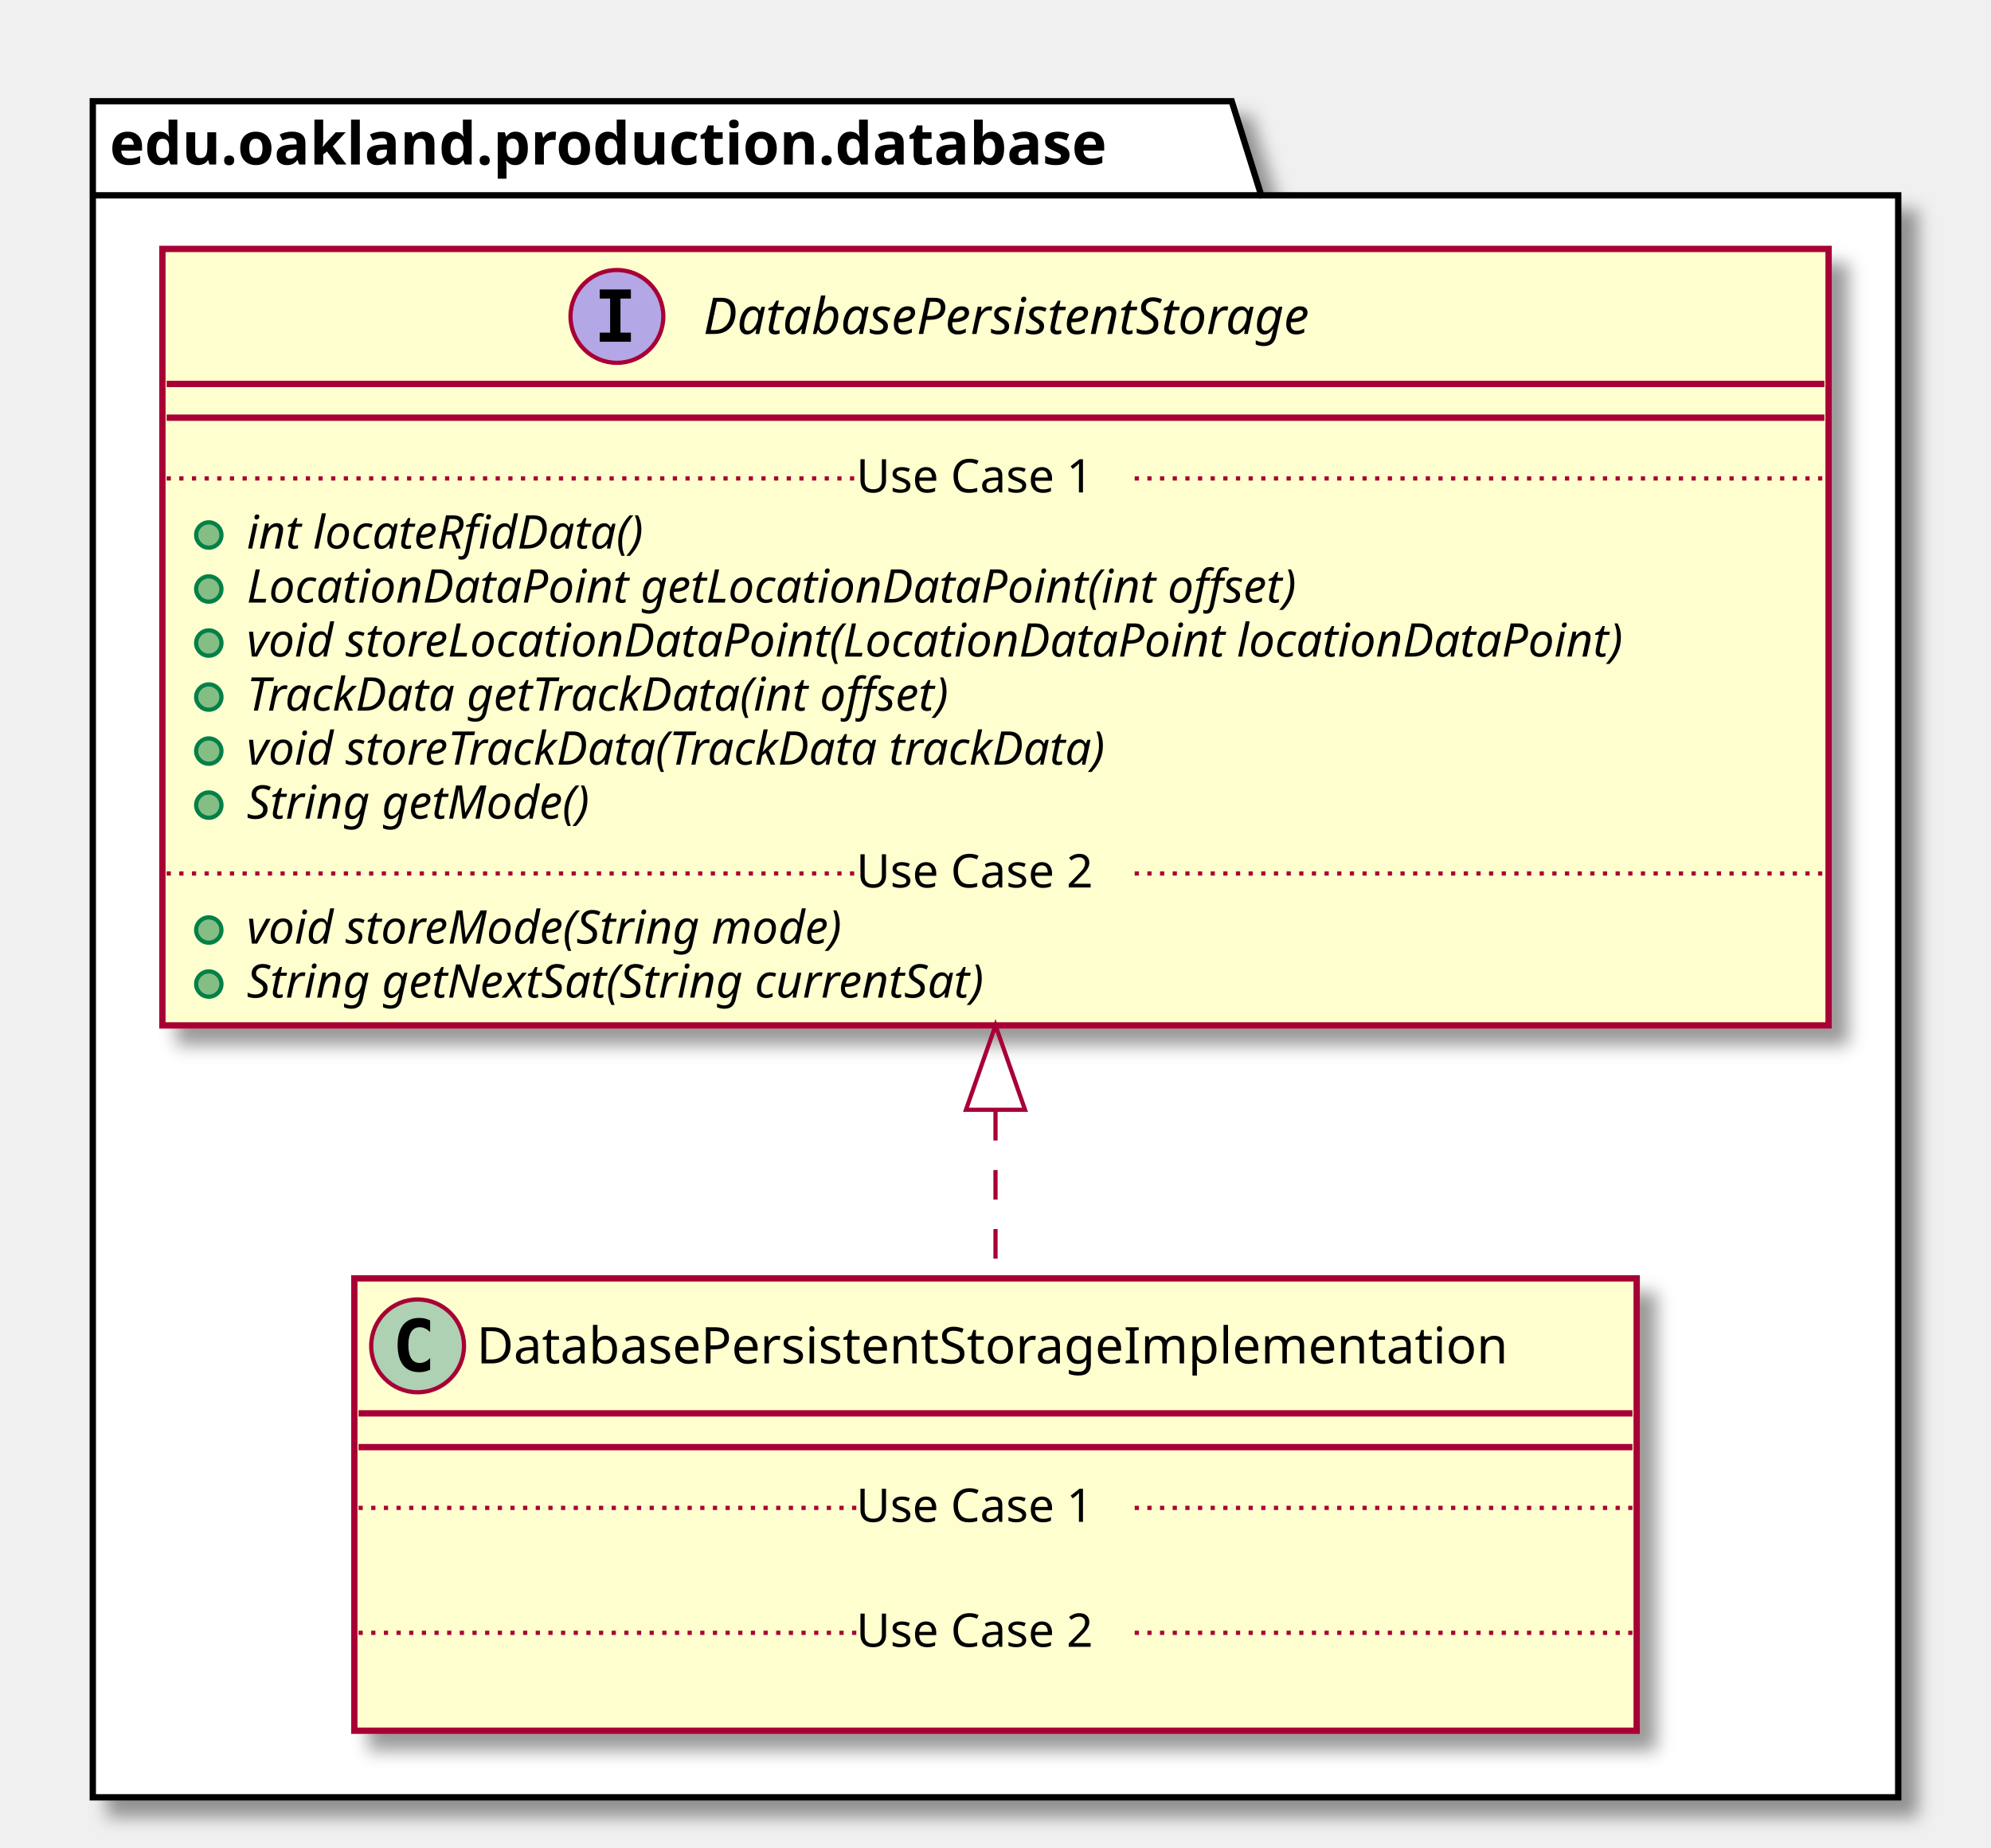
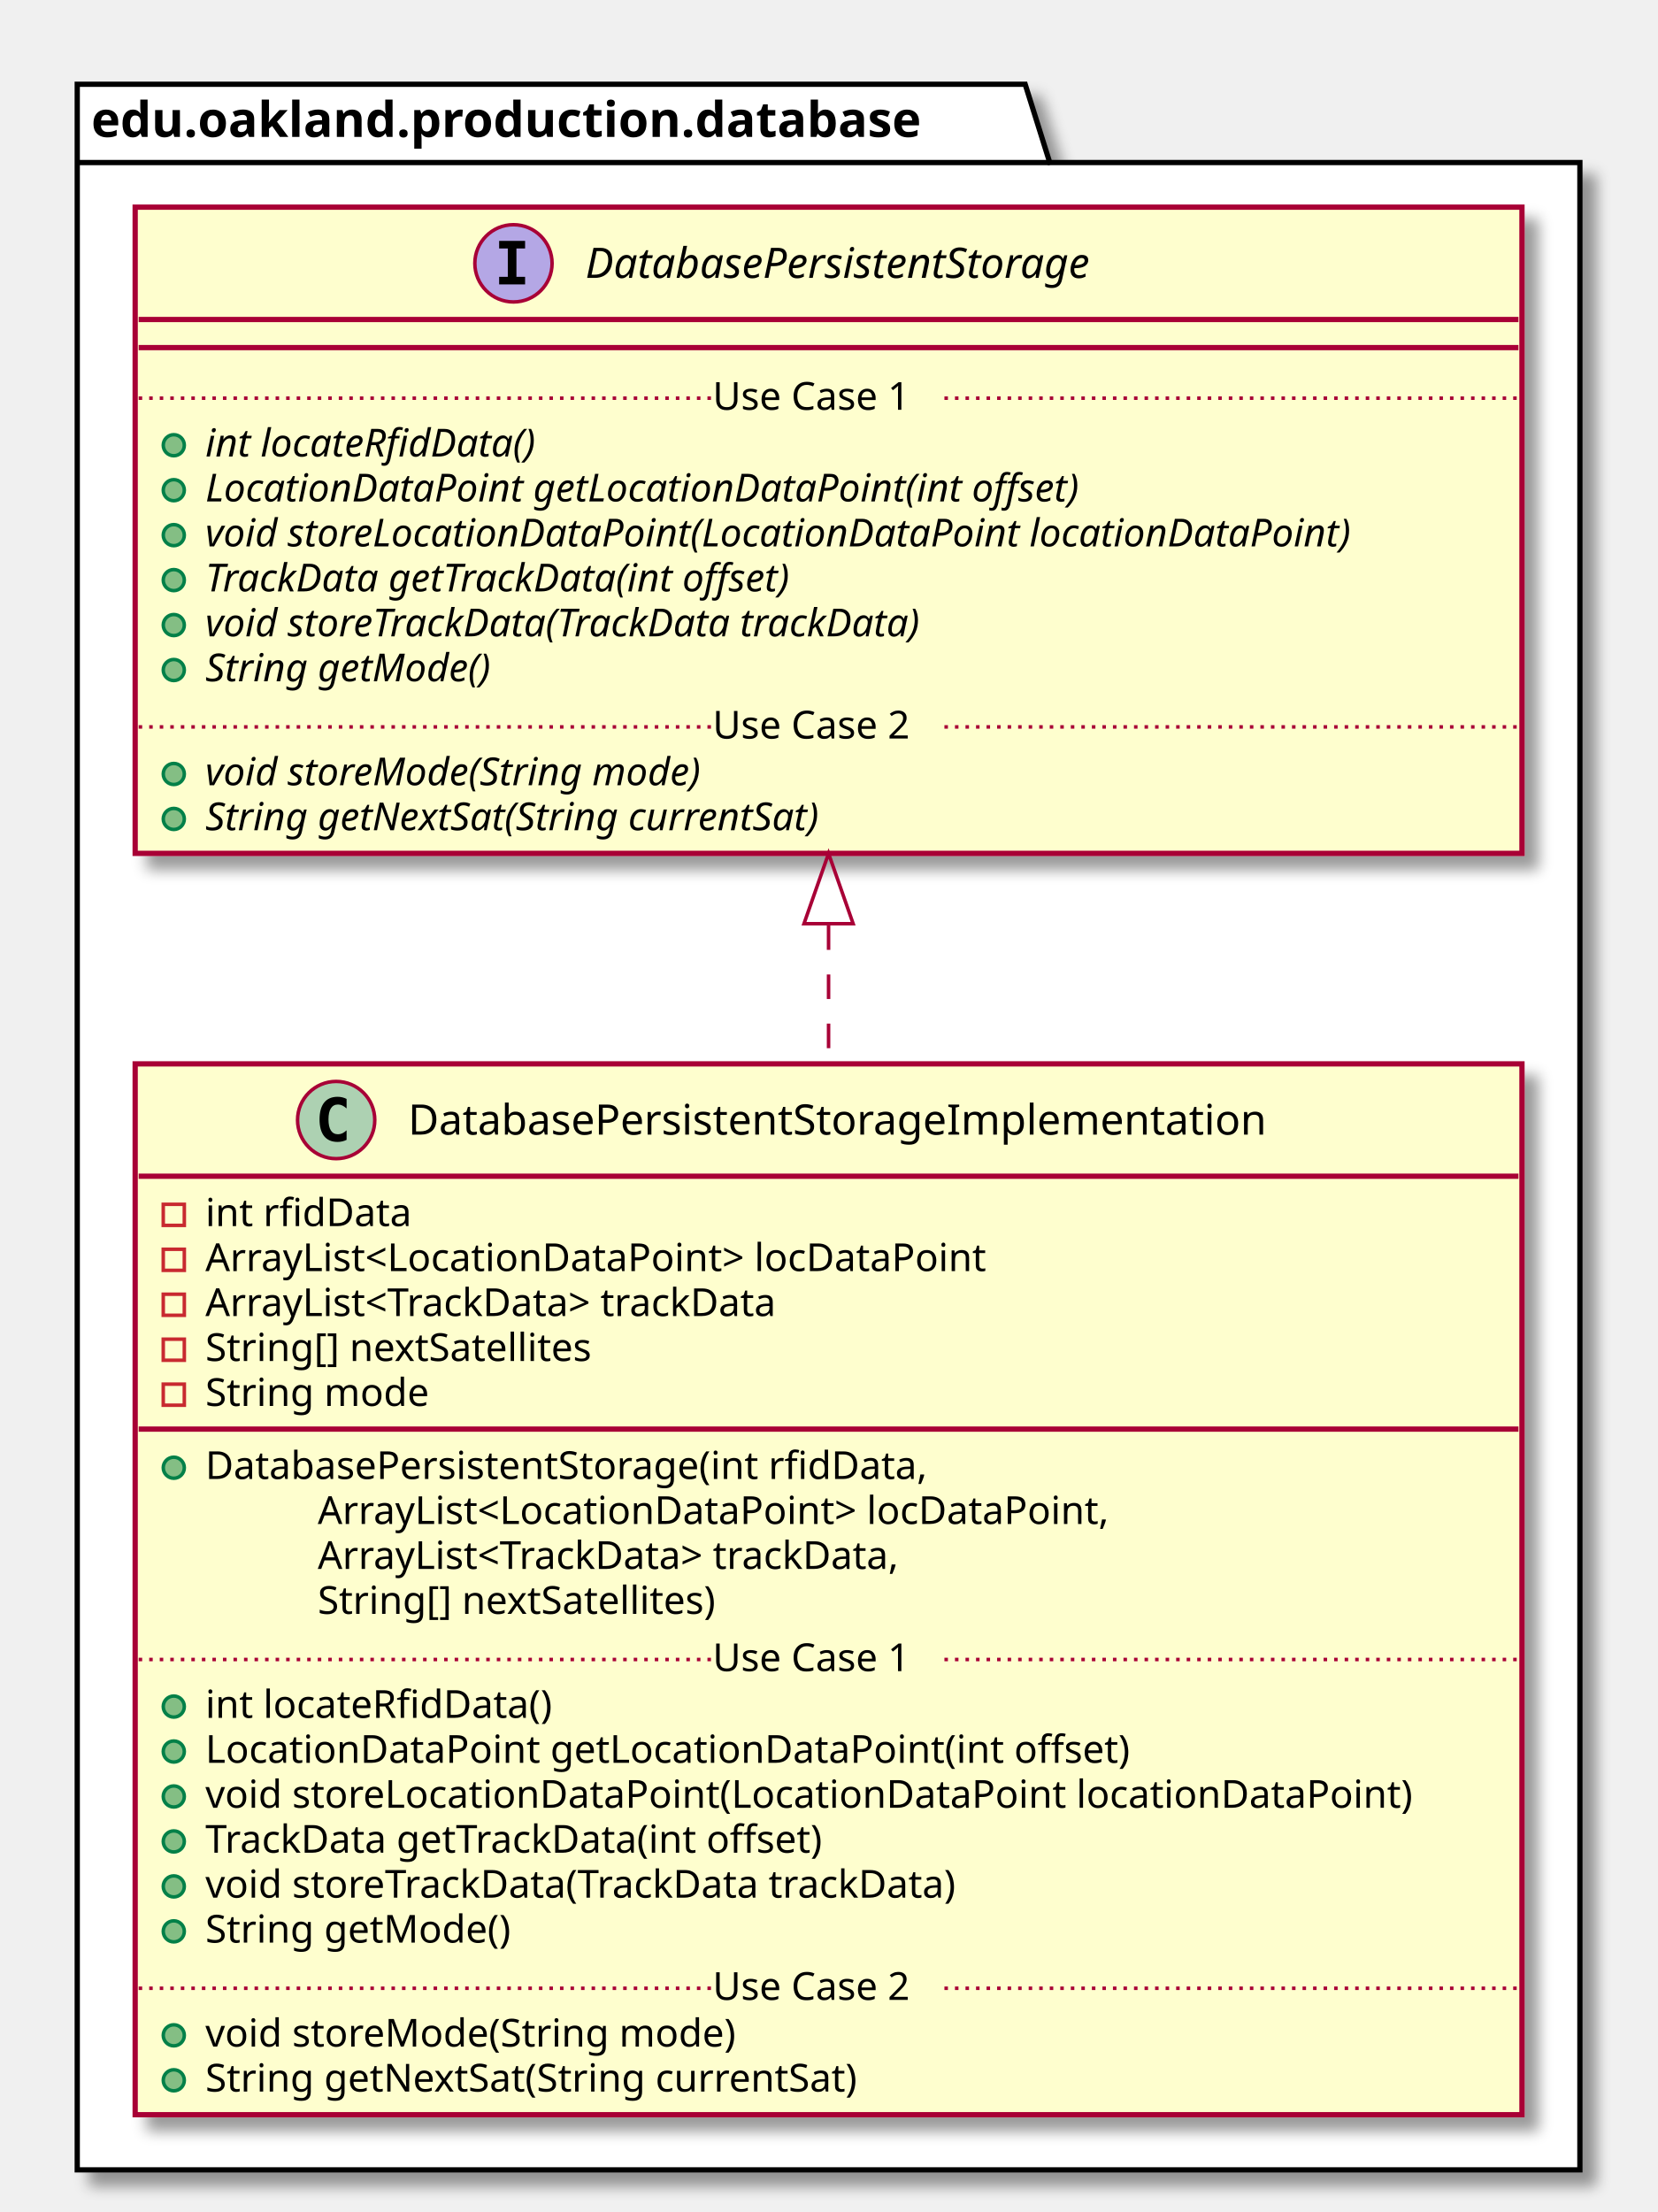
- <svg xmlns="http://www.w3.org/2000/svg" contentScriptType="application/ecmascript" contentStyleType="text/css" height="438px" preserveAspectRatio="none" style="width:472px;height:438px;" version="1.1" viewBox="0 0 472 438" width="472px" zoomAndPan="magnify">
+ <svg xmlns="http://www.w3.org/2000/svg" contentScriptType="application/ecmascript" contentStyleType="text/css" height="630px" preserveAspectRatio="none" style="width:472px;height:630px;" version="1.1" viewBox="0 0 472 630" width="472px" zoomAndPan="magnify">
  <defs>
-     <filter height="300%" id="f1j9byyd0xdswi" width="300%" x="-1" y="-1">
+     <filter height="300%" id="f18en7uhbncfhh" width="300%" x="-1" y="-1">
      <feGaussianBlur result="blurOut" stdDeviation="2.0" />
      <feColorMatrix in="blurOut" result="blurOut2" type="matrix" values="0 0 0 0 0 0 0 0 0 0 0 0 0 0 0 0 0 0 .4 0" />
      <feOffset dx="4.0" dy="4.0" in="blurOut2" result="blurOut3" />
      <feBlend in="SourceGraphic" in2="blurOut3" mode="normal" />
    </filter>
  </defs>
  <g>
-     <polygon fill="#FFFFFF" filter="url(#f1j9byyd0xdswi)" points="22,24,292,24,299,46.297,450,46.297,450,426,22,426,22,24" style="stroke: #000000; stroke-width: 1.5;" />
+     <polygon fill="#FFFFFF" filter="url(#f18en7uhbncfhh)" points="22,24,292,24,299,46.297,450,46.297,450,618,22,618,22,24" style="stroke: #000000; stroke-width: 1.5;" />
    <line style="stroke: #000000; stroke-width: 1.5;" x1="22" x2="299" y1="46.297" y2="46.297" />
    <text fill="#000000" font-family="sans-serif" font-size="14" font-weight="bold" lengthAdjust="spacingAndGlyphs" textLength="264" x="26" y="38.995">edu.oakland.production.database</text>
-     <rect fill="#FEFECE" filter="url(#f1j9byyd0xdswi)" height="107.219" id="DatabasePersistentStorageImplementation" style="stroke: #A80036; stroke-width: 1.5;" width="304" x="84" y="303" />
-     <ellipse cx="99" cy="319" fill="#ADD1B2" rx="11" ry="11" style="stroke: #A80036; stroke-width: 1.0;" />
-     <path d="M101.969,324.641 Q101.391,324.938 100.75,325.078 Q100.109,325.234 99.406,325.234 Q96.906,325.234 95.578,323.594 Q94.266,321.938 94.266,318.812 Q94.266,315.688 95.578,314.031 Q96.906,312.375 99.406,312.375 Q100.109,312.375 100.75,312.531 Q101.406,312.688 101.969,312.984 L101.969,315.703 Q101.344,315.125 100.75,314.859 Q100.156,314.578 99.531,314.578 Q98.188,314.578 97.5,315.656 Q96.812,316.719 96.812,318.812 Q96.812,320.906 97.5,321.984 Q98.188,323.047 99.531,323.047 Q100.156,323.047 100.75,322.781 Q101.344,322.5 101.969,321.922 L101.969,324.641 Z " />
-     <text fill="#000000" font-family="sans-serif" font-size="12" lengthAdjust="spacingAndGlyphs" textLength="272" x="113" y="323.154">DatabasePersistentStorageImplementation</text>
-     <line style="stroke: #A80036; stroke-width: 1.5;" x1="85" x2="387" y1="335" y2="335" />
-     <line style="stroke: #A80036; stroke-width: 1.5;" x1="85" x2="387" y1="343" y2="343" />
-     <text fill="#000000" font-family="sans-serif" font-size="11" lengthAdjust="spacingAndGlyphs" textLength="0" x="94" y="374.015" />
-     <line style="stroke: #A80036; stroke-width: 1.0; stroke-dasharray: 1.0,2.0;" x1="85" x2="203" y1="357.402" y2="357.402" />
-     <text fill="#000000" font-family="sans-serif" font-size="11" lengthAdjust="spacingAndGlyphs" textLength="66" x="203" y="360.71">Use Case 1</text>
-     <line style="stroke: #A80036; stroke-width: 1.0; stroke-dasharray: 1.0,2.0;" x1="269" x2="387" y1="357.402" y2="357.402" />
-     <text fill="#000000" font-family="sans-serif" font-size="11" lengthAdjust="spacingAndGlyphs" textLength="0" x="94" y="403.625" />
-     <line style="stroke: #A80036; stroke-width: 1.0; stroke-dasharray: 1.0,2.0;" x1="85" x2="203" y1="387.012" y2="387.012" />
-     <text fill="#000000" font-family="sans-serif" font-size="11" lengthAdjust="spacingAndGlyphs" textLength="66" x="203" y="390.32">Use Case 2</text>
-     <line style="stroke: #A80036; stroke-width: 1.0; stroke-dasharray: 1.0,2.0;" x1="269" x2="387" y1="387.012" y2="387.012" />
-     <rect fill="#FEFECE" filter="url(#f1j9byyd0xdswi)" height="184.047" id="DatabasePersistentStorage" style="stroke: #A80036; stroke-width: 1.5;" width="395" x="38.5" y="59" />
+     <rect fill="#FEFECE" filter="url(#f18en7uhbncfhh)" height="299.289" id="DatabasePersistentStorageImplementation" style="stroke: #A80036; stroke-width: 1.5;" width="395" x="38.5" y="303" />
+     <ellipse cx="95.75" cy="319" fill="#ADD1B2" rx="11" ry="11" style="stroke: #A80036; stroke-width: 1.0;" />
+     <path d="M98.719,324.641 Q98.141,324.938 97.5,325.078 Q96.859,325.234 96.156,325.234 Q93.656,325.234 92.328,323.594 Q91.016,321.938 91.016,318.812 Q91.016,315.688 92.328,314.031 Q93.656,312.375 96.156,312.375 Q96.859,312.375 97.5,312.531 Q98.156,312.688 98.719,312.984 L98.719,315.703 Q98.094,315.125 97.5,314.859 Q96.906,314.578 96.281,314.578 Q94.938,314.578 94.25,315.656 Q93.562,316.719 93.562,318.812 Q93.562,320.906 94.25,321.984 Q94.938,323.047 96.281,323.047 Q96.906,323.047 97.5,322.781 Q98.094,322.5 98.719,321.922 L98.719,324.641 Z " />
+     <text fill="#000000" font-family="sans-serif" font-size="12" lengthAdjust="spacingAndGlyphs" textLength="272" x="116.25" y="323.154">DatabasePersistentStorageImplementation</text>
+     <line style="stroke: #A80036; stroke-width: 1.5;" x1="39.5" x2="432.5" y1="335" y2="335" />
+     <rect fill="none" height="6" style="stroke: #C82930; stroke-width: 1.0;" width="6" x="46.5" y="343" />
+     <text fill="#000000" font-family="sans-serif" font-size="11" lengthAdjust="spacingAndGlyphs" textLength="63" x="58.5" y="349.21">int rfidData</text>
+     <rect fill="none" height="6" style="stroke: #C82930; stroke-width: 1.0;" width="6" x="46.5" y="355.805" />
+     <text fill="#000000" font-family="sans-serif" font-size="11" lengthAdjust="spacingAndGlyphs" textLength="243" x="58.5" y="362.015">ArrayList&lt;LocationDataPoint&gt; locDataPoint</text>
+     <rect fill="none" height="6" style="stroke: #C82930; stroke-width: 1.0;" width="6" x="46.5" y="368.609" />
+     <text fill="#000000" font-family="sans-serif" font-size="11" lengthAdjust="spacingAndGlyphs" textLength="183" x="58.5" y="374.82">ArrayList&lt;TrackData&gt; trackData</text>
+     <rect fill="none" height="6" style="stroke: #C82930; stroke-width: 1.0;" width="6" x="46.5" y="381.414" />
+     <text fill="#000000" font-family="sans-serif" font-size="11" lengthAdjust="spacingAndGlyphs" textLength="123" x="58.5" y="387.625">String[] nextSatellites</text>
+     <rect fill="none" height="6" style="stroke: #C82930; stroke-width: 1.0;" width="6" x="46.5" y="394.219" />
+     <text fill="#000000" font-family="sans-serif" font-size="11" lengthAdjust="spacingAndGlyphs" textLength="70" x="58.5" y="400.429">String mode</text>
+     <line style="stroke: #A80036; stroke-width: 1.5;" x1="39.5" x2="432.5" y1="407.023" y2="407.023" />
+     <ellipse cx="49.5" cy="418.023" fill="#84BE84" rx="3" ry="3" style="stroke: #038048; stroke-width: 1.0;" />
+     <text fill="#000000" font-family="sans-serif" font-size="11" lengthAdjust="spacingAndGlyphs" textLength="228" x="58.5" y="421.234">DatabasePersistentStorage(int rfidData,</text>
+     <text fill="#000000" font-family="sans-serif" font-size="11" lengthAdjust="spacingAndGlyphs" textLength="247" x="90.5" y="434.039">ArrayList&lt;LocationDataPoint&gt; locDataPoint,</text>
+     <text fill="#000000" font-family="sans-serif" font-size="11" lengthAdjust="spacingAndGlyphs" textLength="187" x="90.5" y="446.843">ArrayList&lt;TrackData&gt; trackData,</text>
+     <text fill="#000000" font-family="sans-serif" font-size="11" lengthAdjust="spacingAndGlyphs" textLength="127" x="90.5" y="459.648">String[] nextSatellites)</text>
+     <ellipse cx="49.5" cy="486.047" fill="#84BE84" rx="3" ry="3" style="stroke: #038048; stroke-width: 1.0;" />
+     <text fill="#000000" font-family="sans-serif" font-size="11" lengthAdjust="spacingAndGlyphs" textLength="107" x="58.5" y="489.257">int locateRfidData()</text>
+     <ellipse cx="49.5" cy="498.852" fill="#84BE84" rx="3" ry="3" style="stroke: #038048; stroke-width: 1.0;" />
+     <text fill="#000000" font-family="sans-serif" font-size="11" lengthAdjust="spacingAndGlyphs" textLength="283" x="58.5" y="502.062">LocationDataPoint getLocationDataPoint(int offset)</text>
+     <ellipse cx="49.5" cy="511.656" fill="#84BE84" rx="3" ry="3" style="stroke: #038048; stroke-width: 1.0;" />
+     <text fill="#000000" font-family="sans-serif" font-size="11" lengthAdjust="spacingAndGlyphs" textLength="369" x="58.5" y="514.867">void storeLocationDataPoint(LocationDataPoint locationDataPoint)</text>
+     <ellipse cx="49.5" cy="524.461" fill="#84BE84" rx="3" ry="3" style="stroke: #038048; stroke-width: 1.0;" />
+     <text fill="#000000" font-family="sans-serif" font-size="11" lengthAdjust="spacingAndGlyphs" textLength="195" x="58.5" y="527.671">TrackData getTrackData(int offset)</text>
+     <ellipse cx="49.5" cy="537.266" fill="#84BE84" rx="3" ry="3" style="stroke: #038048; stroke-width: 1.0;" />
+     <text fill="#000000" font-family="sans-serif" font-size="11" lengthAdjust="spacingAndGlyphs" textLength="237" x="58.5" y="540.476">void storeTrackData(TrackData trackData)</text>
+     <ellipse cx="49.5" cy="550.07" fill="#84BE84" rx="3" ry="3" style="stroke: #038048; stroke-width: 1.0;" />
+     <text fill="#000000" font-family="sans-serif" font-size="11" lengthAdjust="spacingAndGlyphs" textLength="94" x="58.5" y="553.281">String getMode()</text>
+     <line style="stroke: #A80036; stroke-width: 1.0; stroke-dasharray: 1.0,2.0;" x1="39.5" x2="203" y1="472.644" y2="472.644" />
+     <text fill="#000000" font-family="sans-serif" font-size="11" lengthAdjust="spacingAndGlyphs" textLength="66" x="203" y="475.953">Use Case 1</text>
+     <line style="stroke: #A80036; stroke-width: 1.0; stroke-dasharray: 1.0,2.0;" x1="269" x2="432.5" y1="472.644" y2="472.644" />
+     <ellipse cx="49.5" cy="579.68" fill="#84BE84" rx="3" ry="3" style="stroke: #038048; stroke-width: 1.0;" />
+     <text fill="#000000" font-family="sans-serif" font-size="11" lengthAdjust="spacingAndGlyphs" textLength="165" x="58.5" y="582.89">void storeMode(String mode)</text>
+     <ellipse cx="49.5" cy="592.484" fill="#84BE84" rx="3" ry="3" style="stroke: #038048; stroke-width: 1.0;" />
+     <text fill="#000000" font-family="sans-serif" font-size="11" lengthAdjust="spacingAndGlyphs" textLength="206" x="58.5" y="595.695">String getNextSat(String currentSat)</text>
+     <line style="stroke: #A80036; stroke-width: 1.0; stroke-dasharray: 1.0,2.0;" x1="39.5" x2="203" y1="566.277" y2="566.277" />
+     <text fill="#000000" font-family="sans-serif" font-size="11" lengthAdjust="spacingAndGlyphs" textLength="66" x="203" y="569.585">Use Case 2</text>
+     <line style="stroke: #A80036; stroke-width: 1.0; stroke-dasharray: 1.0,2.0;" x1="269" x2="432.5" y1="566.277" y2="566.277" />
+     <rect fill="#FEFECE" filter="url(#f18en7uhbncfhh)" height="184.047" id="DatabasePersistentStorage" style="stroke: #A80036; stroke-width: 1.5;" width="395" x="38.5" y="59" />
    <ellipse cx="146.25" cy="75" fill="#B4A7E5" rx="11" ry="11" style="stroke: #A80036; stroke-width: 1.0;" />
    <path d="M142.172,70.766 L142.172,68.609 L149.562,68.609 L149.562,70.766 L147.094,70.766 L147.094,78.844 L149.562,78.844 L149.562,81 L142.172,81 L142.172,78.844 L144.641,78.844 L144.641,70.766 L142.172,70.766 Z " />
    <text fill="#000000" font-family="sans-serif" font-size="12" font-style="italic" lengthAdjust="spacingAndGlyphs" textLength="171" x="166.75" y="79.154">DatabasePersistentStorage</text>
    <line style="stroke: #A80036; stroke-width: 1.5;" x1="39.5" x2="432.5" y1="91" y2="91" />
    <line style="stroke: #A80036; stroke-width: 1.5;" x1="39.5" x2="432.5" y1="99" y2="99" />
    <ellipse cx="49.5" cy="126.805" fill="#84BE84" rx="3" ry="3" style="stroke: #038048; stroke-width: 1.0;" />
    <text fill="#000000" font-family="sans-serif" font-size="11" font-style="italic" lengthAdjust="spacingAndGlyphs" textLength="108" x="58.5" y="130.015">int locateRfidData()</text>
    <ellipse cx="49.5" cy="139.609" fill="#84BE84" rx="3" ry="3" style="stroke: #038048; stroke-width: 1.0;" />
    <text fill="#000000" font-family="sans-serif" font-size="11" font-style="italic" lengthAdjust="spacingAndGlyphs" textLength="282" x="58.5" y="142.82">LocationDataPoint getLocationDataPoint(int offset)</text>
    <ellipse cx="49.5" cy="152.414" fill="#84BE84" rx="3" ry="3" style="stroke: #038048; stroke-width: 1.0;" />
    <text fill="#000000" font-family="sans-serif" font-size="11" font-style="italic" lengthAdjust="spacingAndGlyphs" textLength="369" x="58.5" y="155.625">void storeLocationDataPoint(LocationDataPoint locationDataPoint)</text>
    <ellipse cx="49.5" cy="165.219" fill="#84BE84" rx="3" ry="3" style="stroke: #038048; stroke-width: 1.0;" />
    <text fill="#000000" font-family="sans-serif" font-size="11" font-style="italic" lengthAdjust="spacingAndGlyphs" textLength="194" x="58.5" y="168.429">TrackData getTrackData(int offset)</text>
    <ellipse cx="49.5" cy="178.023" fill="#84BE84" rx="3" ry="3" style="stroke: #038048; stroke-width: 1.0;" />
    <text fill="#000000" font-family="sans-serif" font-size="11" font-style="italic" lengthAdjust="spacingAndGlyphs" textLength="237" x="58.5" y="181.234">void storeTrackData(TrackData trackData)</text>
    <ellipse cx="49.5" cy="190.828" fill="#84BE84" rx="3" ry="3" style="stroke: #038048; stroke-width: 1.0;" />
    <text fill="#000000" font-family="sans-serif" font-size="11" font-style="italic" lengthAdjust="spacingAndGlyphs" textLength="93" x="58.5" y="194.039">String getMode()</text>
    <line style="stroke: #A80036; stroke-width: 1.0; stroke-dasharray: 1.0,2.0;" x1="39.5" x2="203" y1="113.402" y2="113.402" />
    <text fill="#000000" font-family="sans-serif" font-size="11" lengthAdjust="spacingAndGlyphs" textLength="66" x="203" y="116.71">Use Case 1</text>
    <line style="stroke: #A80036; stroke-width: 1.0; stroke-dasharray: 1.0,2.0;" x1="269" x2="432.5" y1="113.402" y2="113.402" />
    <ellipse cx="49.5" cy="220.438" fill="#84BE84" rx="3" ry="3" style="stroke: #038048; stroke-width: 1.0;" />
    <text fill="#000000" font-family="sans-serif" font-size="11" font-style="italic" lengthAdjust="spacingAndGlyphs" textLength="164" x="58.5" y="223.648">void storeMode(String mode)</text>
    <ellipse cx="49.5" cy="233.242" fill="#84BE84" rx="3" ry="3" style="stroke: #038048; stroke-width: 1.0;" />
    <text fill="#000000" font-family="sans-serif" font-size="11" font-style="italic" lengthAdjust="spacingAndGlyphs" textLength="203" x="58.5" y="236.453">String getNextSat(String currentSat)</text>
    <line style="stroke: #A80036; stroke-width: 1.0; stroke-dasharray: 1.0,2.0;" x1="39.5" x2="203" y1="207.035" y2="207.035" />
    <text fill="#000000" font-family="sans-serif" font-size="11" lengthAdjust="spacingAndGlyphs" textLength="66" x="203" y="210.343">Use Case 2</text>
    <line style="stroke: #A80036; stroke-width: 1.0; stroke-dasharray: 1.0,2.0;" x1="269" x2="432.5" y1="207.035" y2="207.035" />
-     <path d="M236,263.32 C236,277.12 236,290.69 236,303 " fill="none" id="DatabasePersistentStorage&lt;-DatabasePersistentStorageImplementation" style="stroke: #A80036; stroke-width: 1.0; stroke-dasharray: 7.0,7.0;" />
-     <polygon fill="none" points="229,263.04,236,243.04,243,263.04,229,263.04" style="stroke: #A80036; stroke-width: 1.0;" />
+     <path d="M236,263.53 C236,276.36 236,289.6 236,302.82 " fill="none" id="DatabasePersistentStorage&lt;-DatabasePersistentStorageImplementation" style="stroke: #A80036; stroke-width: 1.0; stroke-dasharray: 7.0,7.0;" />
+     <polygon fill="none" points="229,263.08,236,243.08,243,263.08,229,263.08" style="stroke: #A80036; stroke-width: 1.0;" />
  </g>
</svg>
